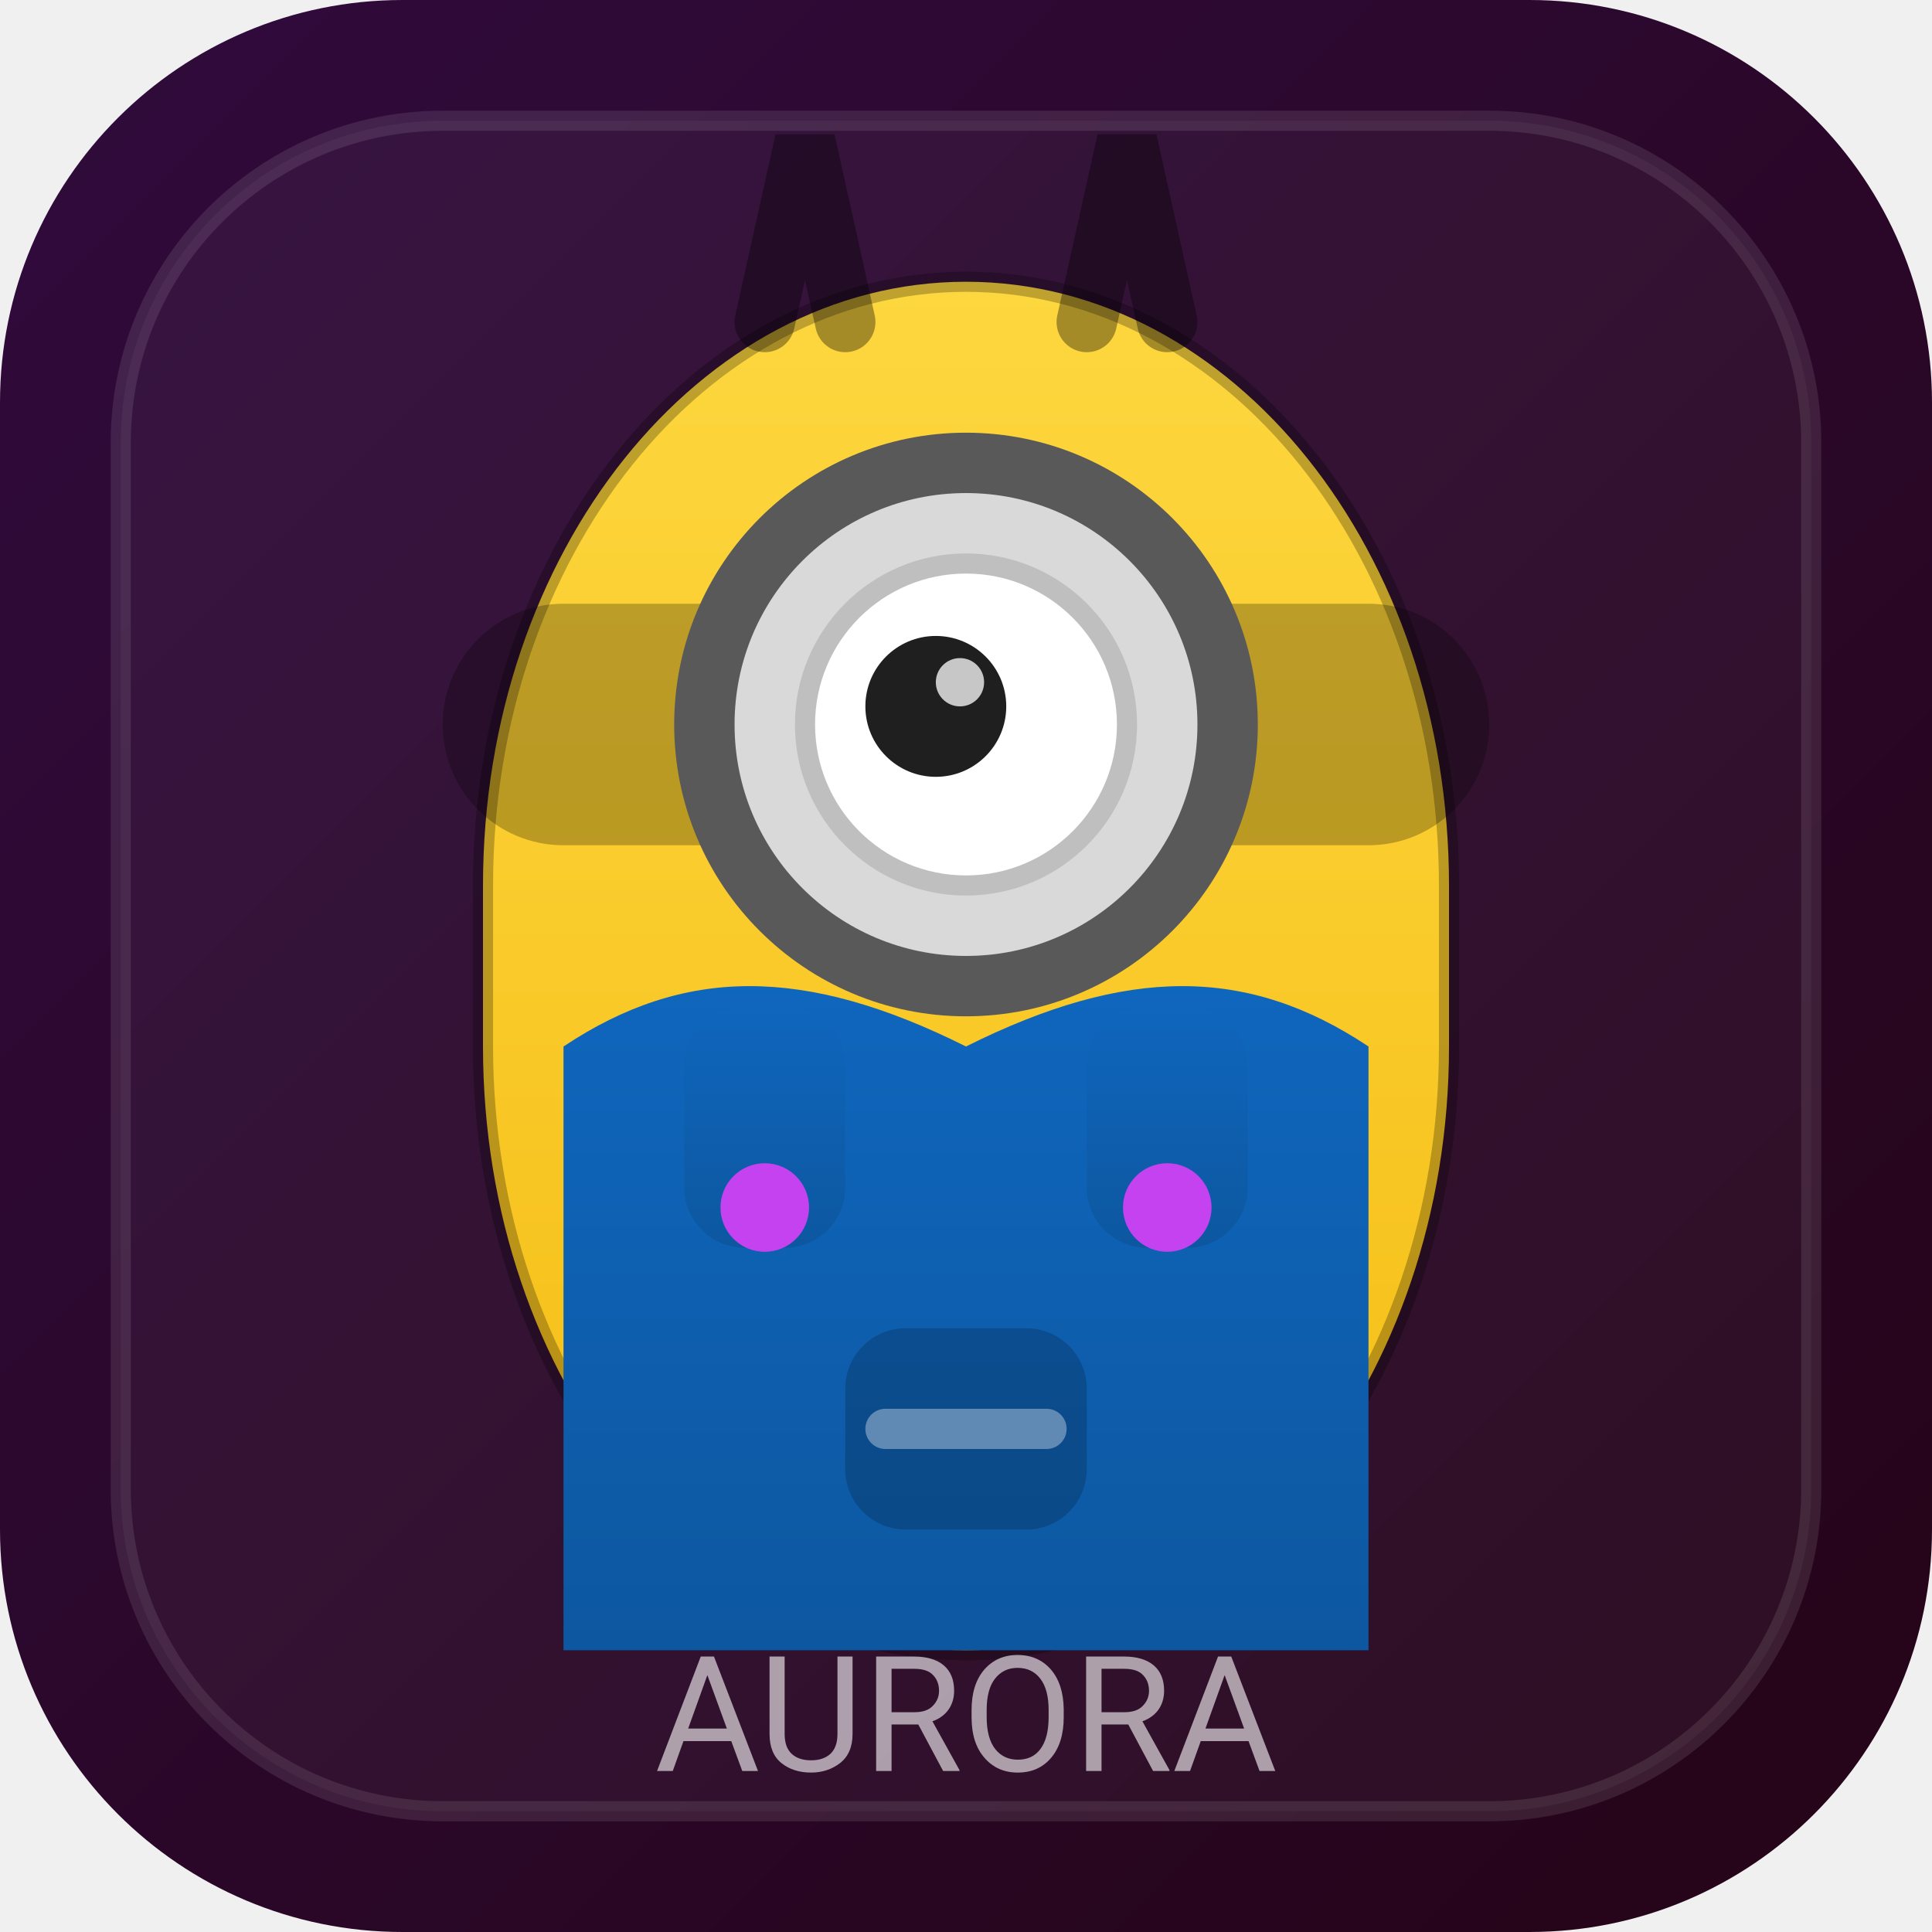
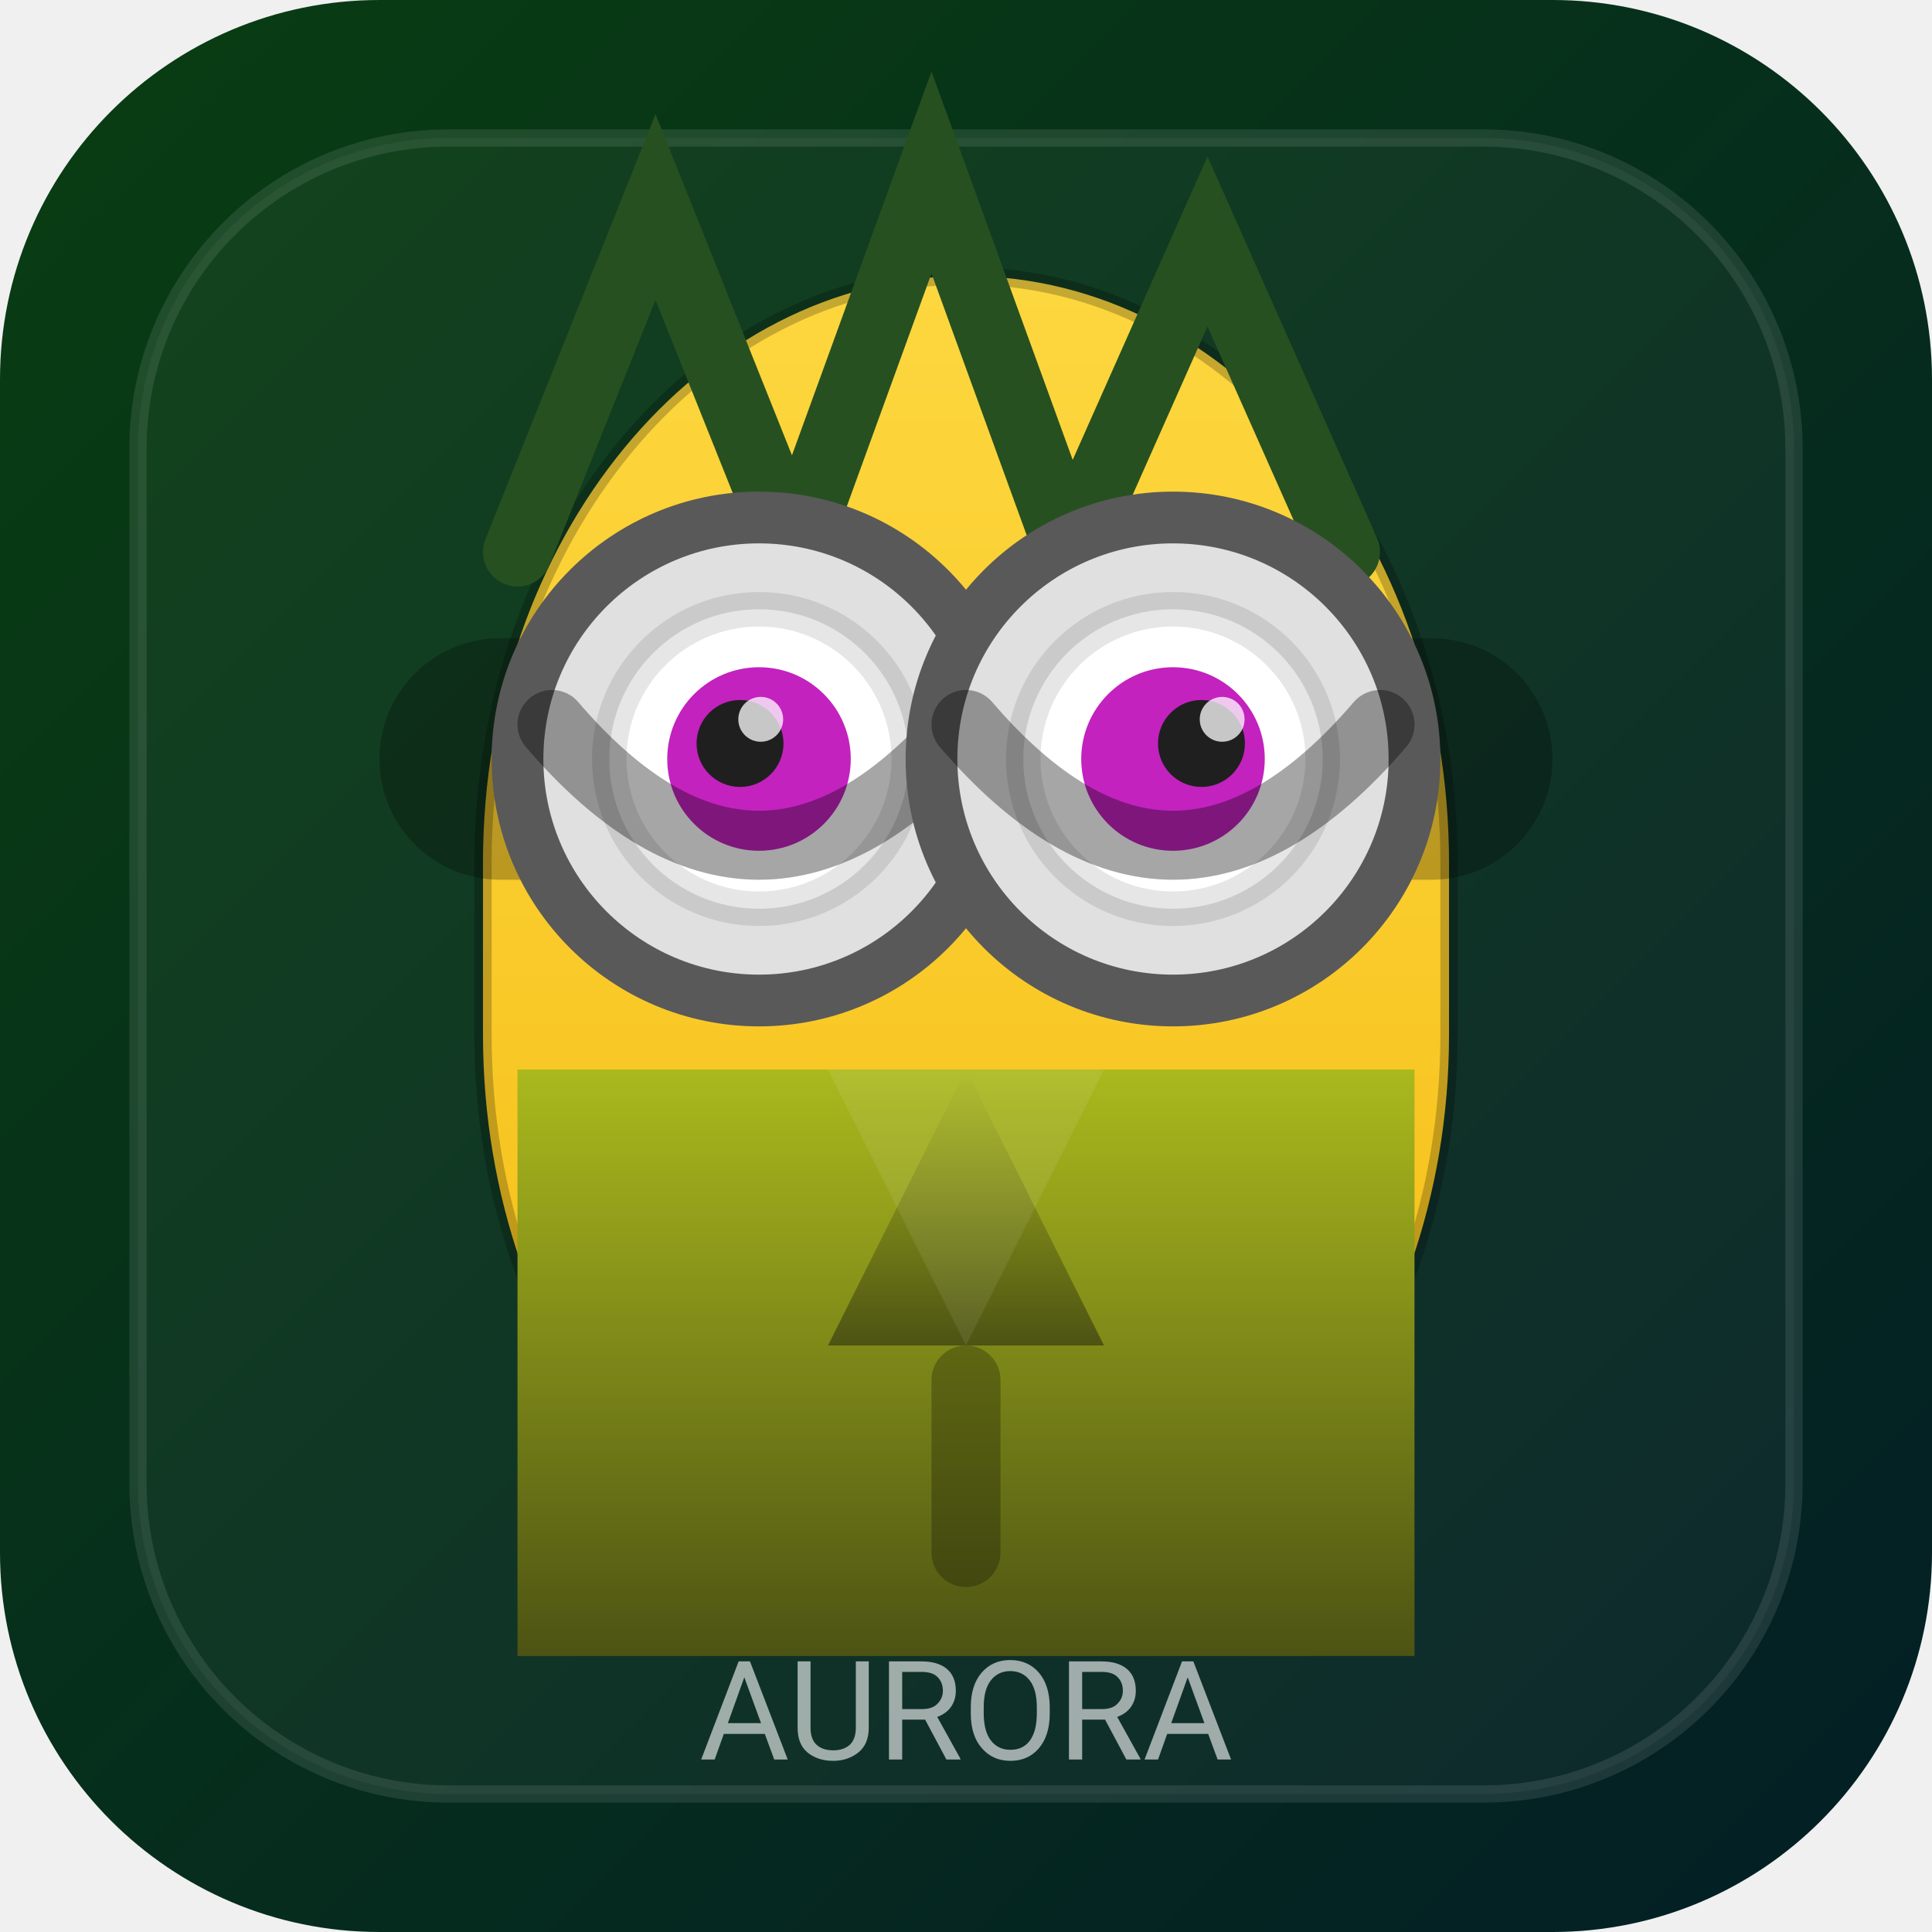
- <svg xmlns="http://www.w3.org/2000/svg" width="96" height="96" viewBox="0 0 96 96">
+ <svg xmlns="http://www.w3.org/2000/svg" width="112" height="112" viewBox="0 0 112 112">
  <defs>
    <linearGradient id="bg" x1="0" y1="0" x2="1" y2="1">
-       <stop offset="0" stop-color="hsl(285 70% 14%)" />
-       <stop offset="1" stop-color="hsl(325 80% 8%)" />
+       <stop offset="0" stop-color="hsl(130 75% 14%)" />
+       <stop offset="1" stop-color="hsl(194 85% 8%)" />
    </linearGradient>
    <linearGradient id="body" x1="0" y1="0" x2="0" y2="1">
      <stop offset="0" stop-color="hsl(48 98% 62%)" />
      <stop offset="1" stop-color="hsl(45 92% 52%)" />
    </linearGradient>
-     <linearGradient id="denim" x1="0" y1="0" x2="0" y2="1">
-       <stop offset="0" stop-color="hsl(210 85% 40%)" />
-       <stop offset="1" stop-color="hsl(210 85% 34%)" />
+     <linearGradient id="outfit" x1="0" y1="0" x2="0" y2="1">
+       <stop offset="0" stop-color="hsl(66 73% 42%)" />
+       <stop offset="1" stop-color="hsl(66 63% 20%)" />
    </linearGradient>
  </defs>
-   <rect x="0" y="0" width="96" height="96" rx="20" fill="url(#bg)" />
-   <rect x="6" y="6" width="84" height="84" rx="16" fill="rgba(255,255,255,0.04)" stroke="rgba(255,255,255,0.10)" />
-   <rect x="24" y="14" width="48" height="68" rx="30" fill="url(#body)" stroke="rgba(0,0,0,0.25)" />
-   <path d="M 38 16 L 40 7 L 42 16 M 54 16 L 56 7 L 58 16" stroke="rgba(0,0,0,0.35)" stroke-width="3" stroke-linecap="round" fill="none" />
-   <rect x="22" y="30" width="52" height="12" rx="6" fill="rgba(0,0,0,0.25)" />
-   <circle cx="48" cy="36" r="13" fill="hsl(0 0% 85%)" stroke="hsl(0 0% 35%)" stroke-width="3" />
-   <circle cx="48" cy="36" r="8" fill="white" stroke="hsl(0 0% 75%)" stroke-width="1" />
-   <circle cx="46.5" cy="35.1" r="3.5" fill="hsl(0 0% 12%)" />
-   <circle cx="47.7" cy="33.9" r="1.2" fill="rgba(255,255,255,0.75)" />
-   <path d="M 40 58 Q 48 64 60 57" stroke="rgba(0,0,0,0.45)" stroke-width="3" stroke-linecap="round" fill="none" />
-   <path d="M 28 52 C 34 48 40 48 48 52 C 56 48 62 48 68 52 L 68 82 L 28 82 Z" fill="url(#denim)" />
-   <rect x="34" y="50" width="8" height="12" rx="3" fill="url(#denim)" />
-   <rect x="54" y="50" width="8" height="12" rx="3" fill="url(#denim)" />
-   <circle cx="38" cy="60" r="2.2" fill="hsl(285 85% 60%)" />
-   <circle cx="58" cy="60" r="2.2" fill="hsl(285 85% 60%)" />
-   <rect x="42" y="66" width="12" height="10" rx="3" fill="rgba(0,0,0,0.18)" />
-   <path d="M 44 71 L 52 71" stroke="rgba(255,255,255,0.35)" stroke-width="2" stroke-linecap="round" />
-   <text x="48" y="88" text-anchor="middle" font-family="ui-sans-serif, system-ui, -apple-system, Segoe UI, Roboto, Helvetica, Arial" font-size="8" fill="rgba(255,255,255,0.60)">AURORA</text>
+   <rect x="0" y="0" width="112" height="112" rx="22" fill="url(#bg)" />
+   <rect x="8" y="8" width="96" height="96" rx="18" fill="rgba(255,255,255,0.04)" stroke="rgba(255,255,255,0.10)" />
+   <circle cx="74" cy="78" r="6" fill="hsl(205 80% 55%)" stroke="rgba(0,0,0,0.25)" stroke-width="2" />
+   <path d="M 71 78 L 77 78" stroke="rgba(0,0,0,0.35)" stroke-width="2" stroke-linecap="round" />
+   <rect x="28" y="16" width="56" height="78" rx="34" fill="url(#body)" stroke="rgba(0,0,0,0.22)" />
+   <path d="M 30 32 L 38 12 L 46 32 L 54 10 L 62 32 L 70 14 L 78 32" stroke="hsl(112 42% 22%)" stroke-width="4" stroke-linecap="round" fill="none" />
+   <rect x="22" y="37" width="68" height="14" rx="7" fill="rgba(0,0,0,0.25)" />
+   <circle cx="44" cy="44" r="14" fill="hsl(0 0% 88%)" stroke="hsl(0 0% 35%)" stroke-width="3" />
+   <circle cx="44" cy="44" r="8.68" fill="white" stroke="rgba(0,0,0,0.10)" stroke-width="2" />
+   <circle cx="44" cy="44" r="5.32" fill="hsl(302 70% 45%)" />
+   <circle cx="42.9" cy="43.1" r="2.52" fill="hsl(0 0% 12%)" />
+   <circle cx="44.1" cy="41.7" r="1.3" fill="rgba(255,255,255,0.75)" />
+   <path d="M 32 42 Q 44 56 56 42" stroke="rgba(0,0,0,0.35)" stroke-width="4" stroke-linecap="round" fill="none" />
+   <circle cx="68" cy="44" r="14" fill="hsl(0 0% 88%)" stroke="hsl(0 0% 35%)" stroke-width="3" />
+   <circle cx="68" cy="44" r="8.68" fill="white" stroke="rgba(0,0,0,0.10)" stroke-width="2" />
+   <circle cx="68" cy="44" r="5.32" fill="hsl(302 70% 45%)" />
+   <circle cx="69.65" cy="43.1" r="2.52" fill="hsl(0 0% 12%)" />
+   <circle cx="70.85" cy="41.7" r="1.3" fill="rgba(255,255,255,0.75)" />
+   <path d="M 56 42 Q 68 56 80 42" stroke="rgba(0,0,0,0.35)" stroke-width="4" stroke-linecap="round" fill="none" />
+   <path d="M 42 66 Q 56 66 70 66" stroke="rgba(0,0,0,0.45)" stroke-width="3" stroke-linecap="round" fill="none" />
+   <path d="M 30 62 L 82 62 L 82 96 L 30 96 Z" fill="url(#outfit)" />
+   <path d="M 56 62 L 48 78 L 56 78 L 64 78 Z" fill="url(#outfit)" />
+   <path d="M 48 62 L 56 78 L 64 62" fill="rgba(255,255,255,0.08)" />
+   <rect x="54" y="78" width="4" height="14" rx="2" fill="rgba(0,0,0,0.25)" />
+   <text x="56" y="102" text-anchor="middle" font-family="ui-sans-serif, system-ui, -apple-system, Segoe UI, Roboto, Helvetica, Arial" font-size="8" fill="rgba(255,255,255,0.60)">AURORA</text>
</svg>
